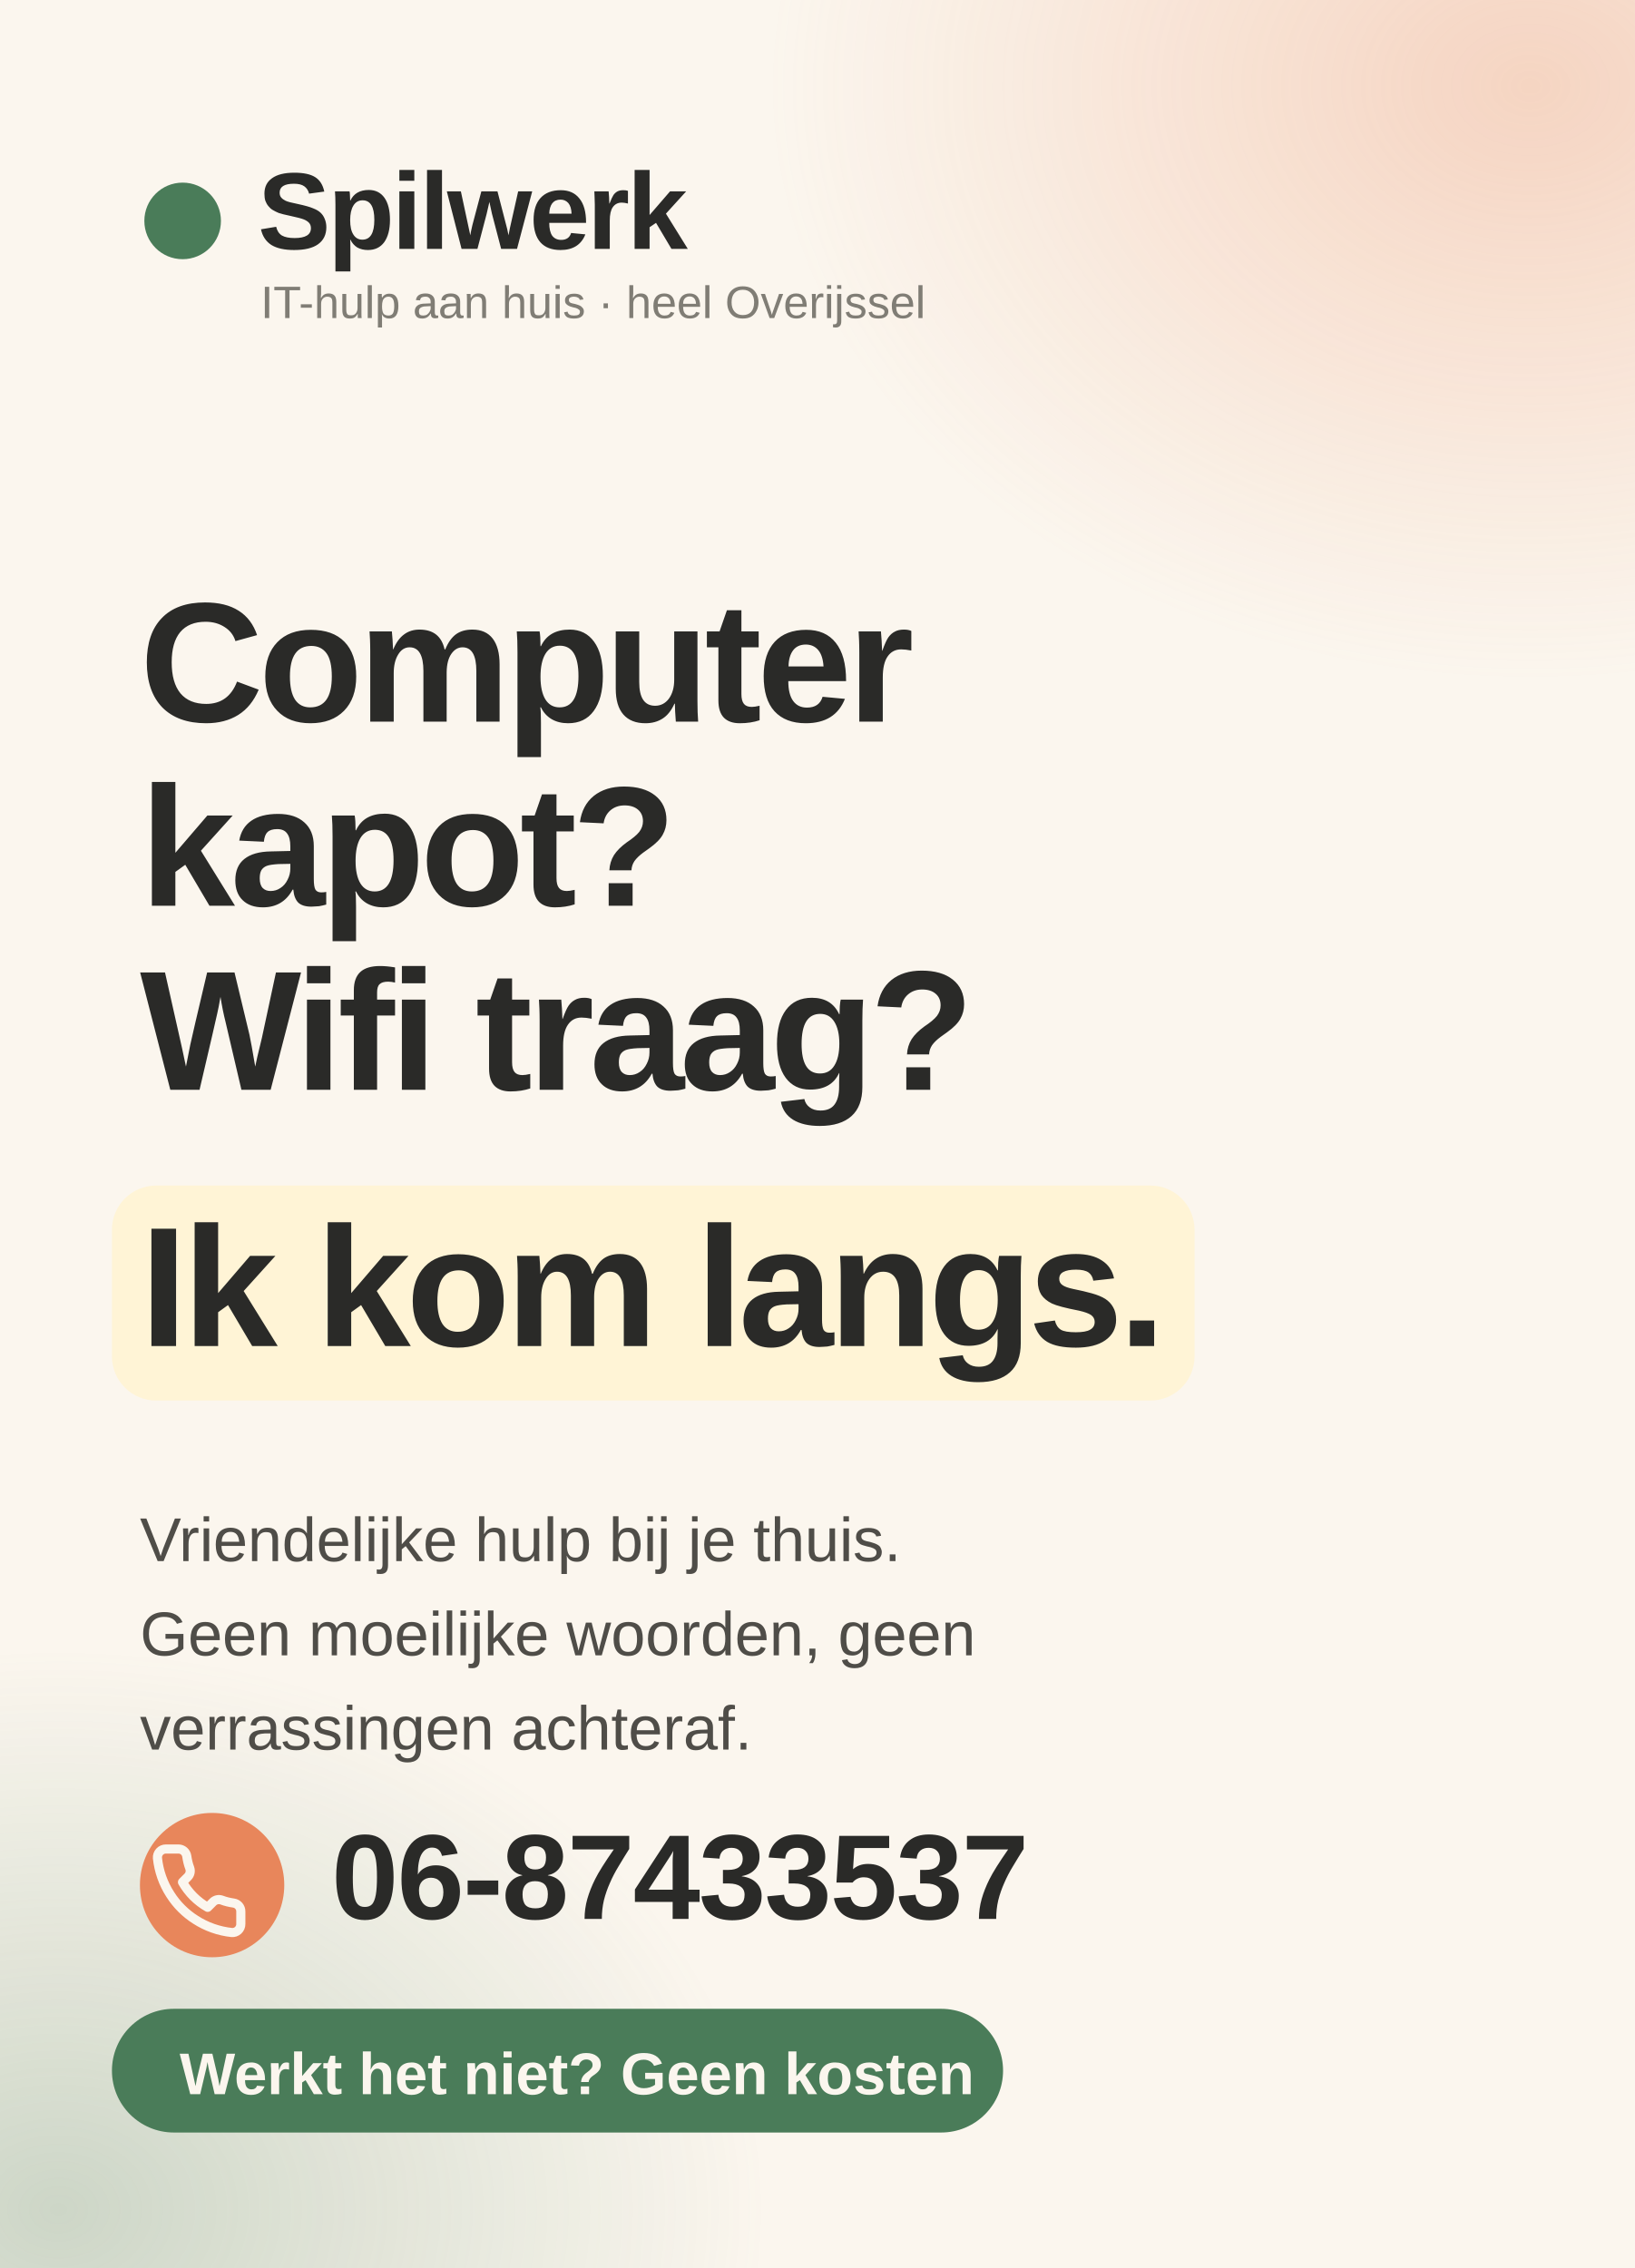
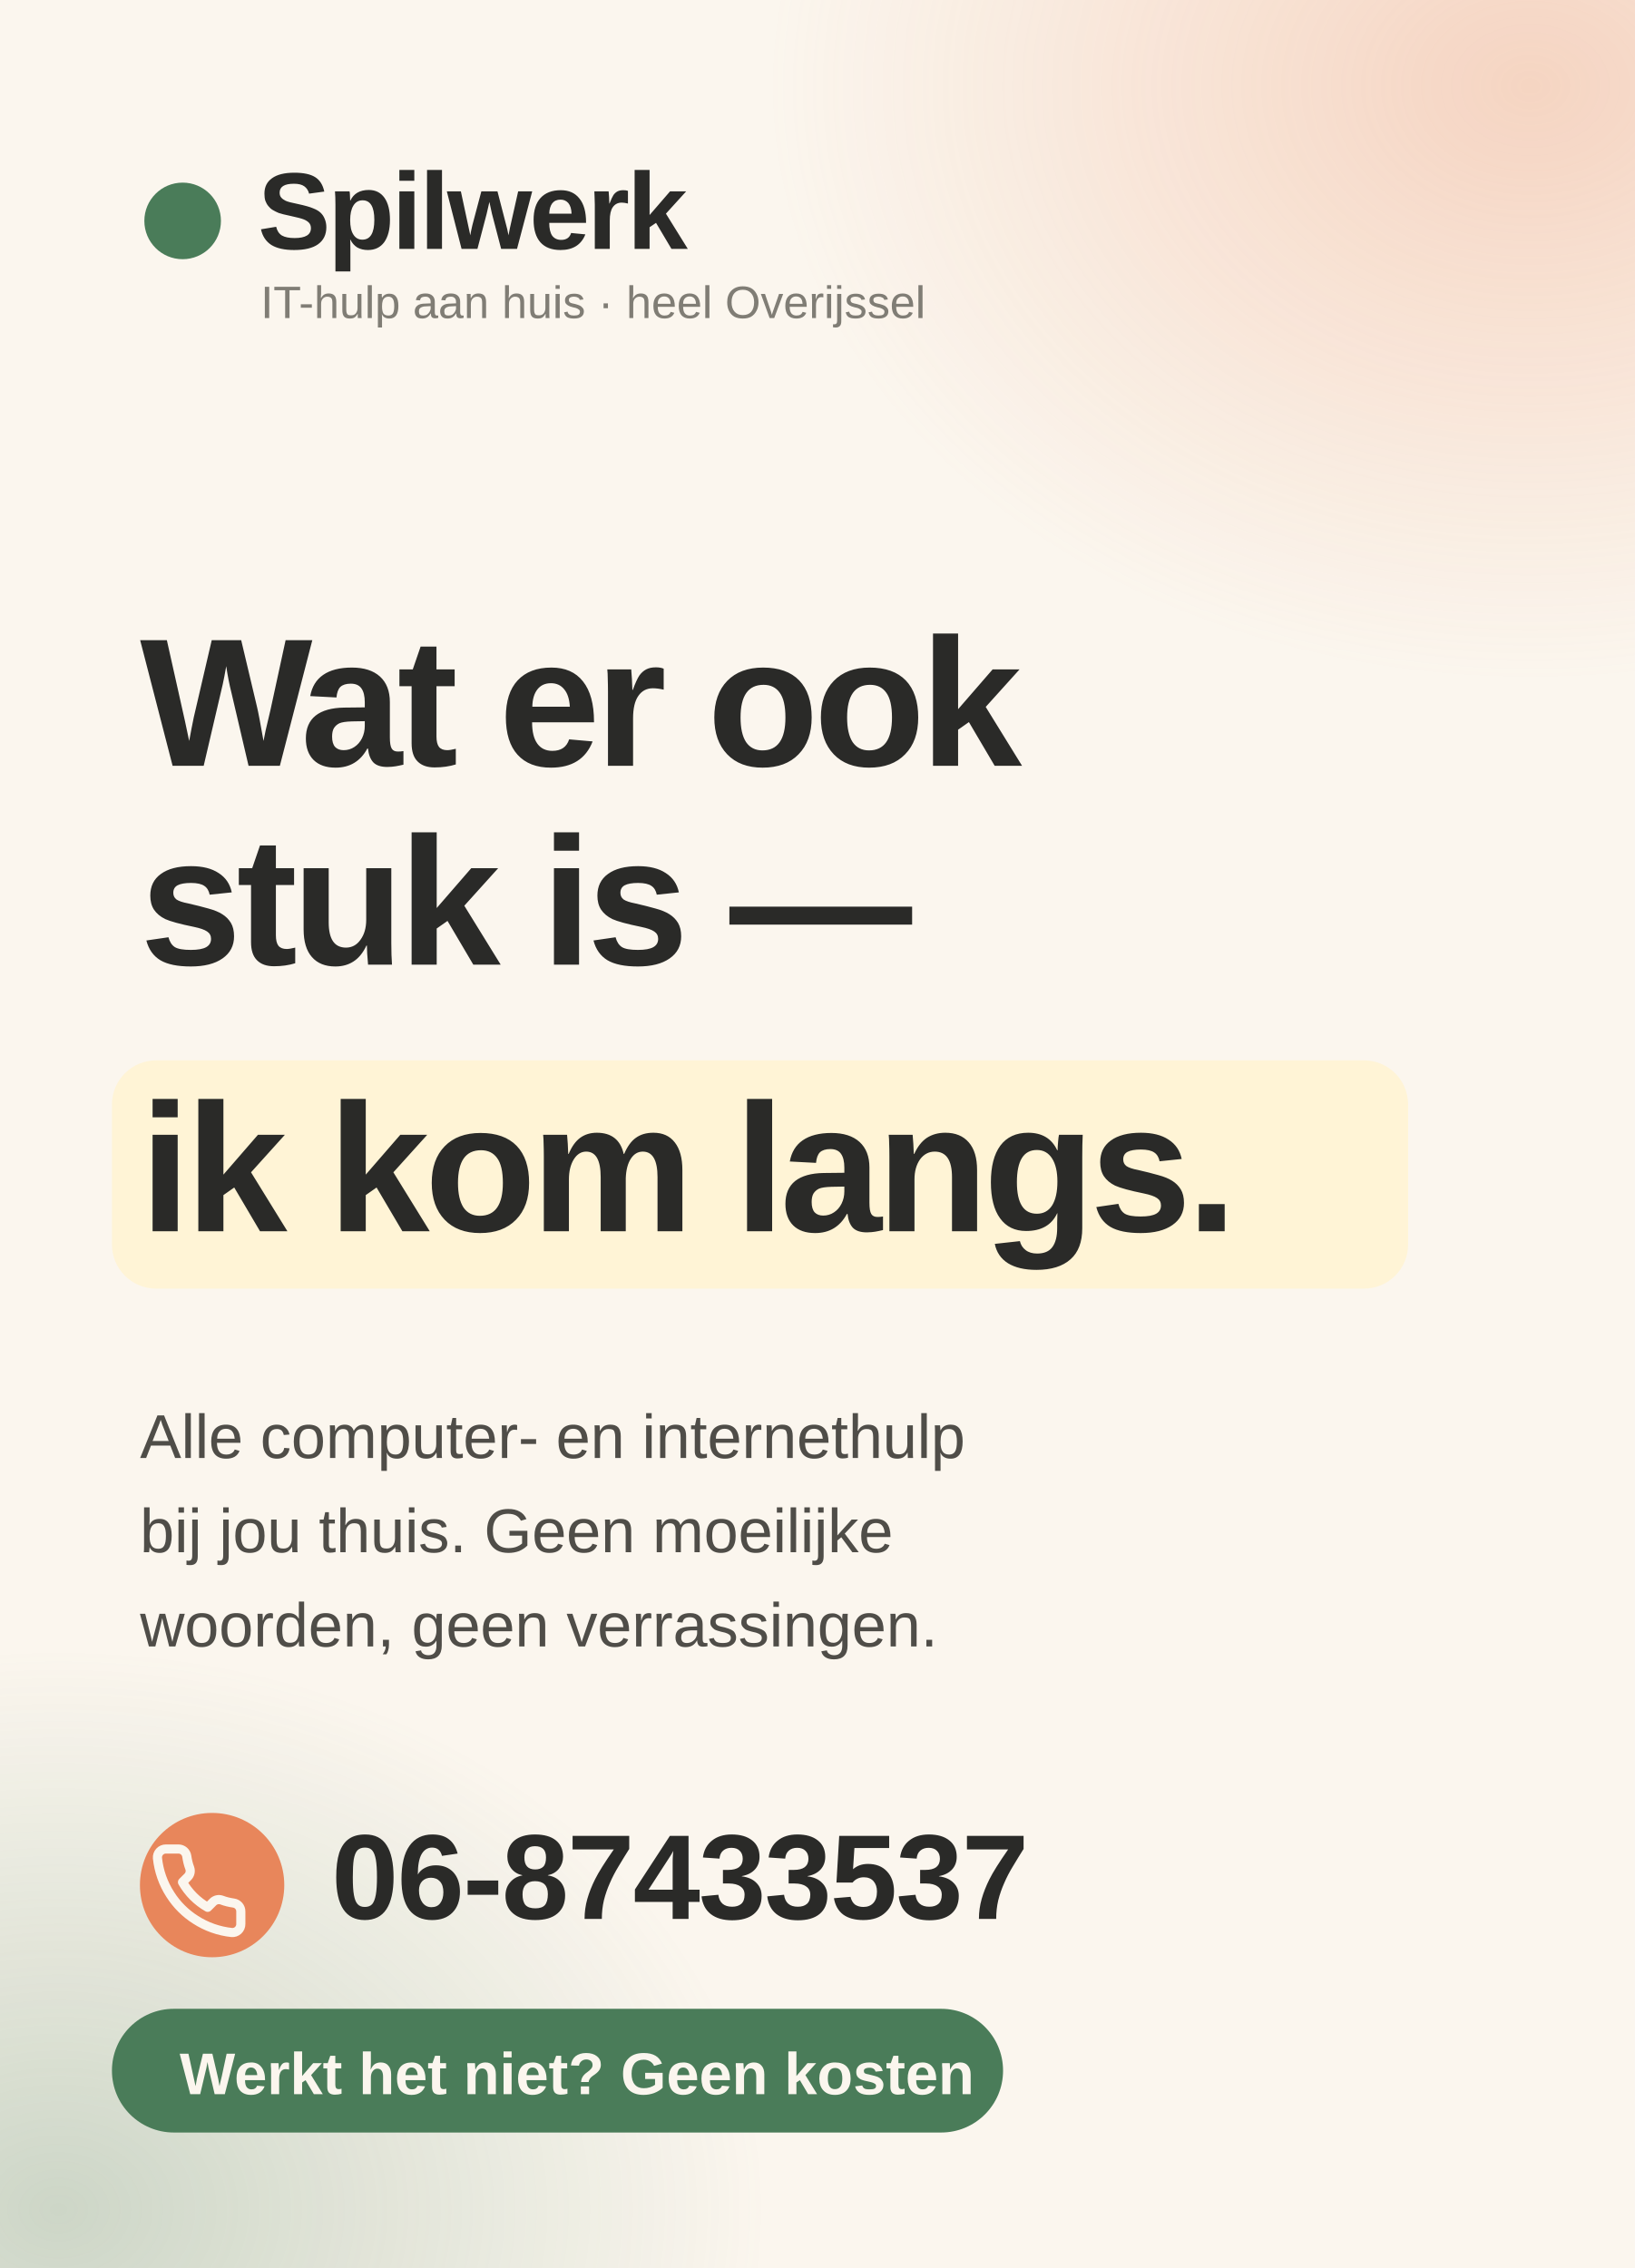
<svg xmlns="http://www.w3.org/2000/svg" width="111mm" height="154mm" viewBox="0 0 111 154">
  <defs>
    <radialGradient id="glowWarm" cx="0.5" cy="0.5" r="0.5">
      <stop offset="0%" stop-color="#E8865B" stop-opacity="0.30" />
      <stop offset="100%" stop-color="#E8865B" stop-opacity="0" />
    </radialGradient>
    <radialGradient id="glowGreen" cx="0.5" cy="0.5" r="0.5">
      <stop offset="0%" stop-color="#4A7C59" stop-opacity="0.26" />
      <stop offset="100%" stop-color="#4A7C59" stop-opacity="0" />
    </radialGradient>
  </defs>
  <rect width="111" height="154" fill="#FBF6EE" />
  <ellipse cx="104" cy="6" rx="52" ry="40" fill="url(#glowWarm)" />
  <ellipse cx="4" cy="150" rx="48" ry="38" fill="url(#glowGreen)" />
  <circle cx="12.4" cy="15" r="2.6" fill="#4A7C59" />
  <text x="17.5" y="16.9" font-family="Manrope, 'Helvetica Neue', Arial, sans-serif" font-size="7.4" font-weight="800" letter-spacing="-0.18" fill="#2A2A28">Spilwerk</text>
  <text x="17.7" y="21.6" font-family="Manrope, 'Helvetica Neue', Arial, sans-serif" font-size="3.1" font-weight="500" fill="#807D75">IT-hulp aan huis · heel Overijssel</text>
-   <text font-family="Manrope, 'Helvetica Neue', Arial, sans-serif" font-size="11.6" font-weight="800" letter-spacing="-0.32" fill="#2A2A28">
-     <tspan x="9.5" y="49">Computer</tspan>
-     <tspan x="9.5" y="61.5">kapot?</tspan>
-     <tspan x="9.5" y="74">Wifi traag?</tspan>
+   <text font-family="Manrope, 'Helvetica Neue', Arial, sans-serif" font-size="12.4" font-weight="800" letter-spacing="-0.34" fill="#2A2A28">
+     <tspan x="9.5" y="52">Wat er ook</tspan>
+     <tspan x="9.5" y="65.5">stuk is —</tspan>
  </text>
-   <rect x="7.6" y="80.5" width="73.5" height="14.6" rx="3" fill="#FFF4D6" />
-   <text x="9.5" y="91.4" font-family="Manrope, 'Helvetica Neue', Arial, sans-serif" font-size="11.6" font-weight="800" letter-spacing="-0.32" fill="#2A2A28">Ik kom langs.</text>
+   <rect x="7.6" y="72" width="88" height="15.5" rx="3" fill="#FFF4D6" />
+   <text x="9.5" y="83.6" font-family="Manrope, 'Helvetica Neue', Arial, sans-serif" font-size="12.4" font-weight="800" letter-spacing="-0.34" fill="#2A2A28">ik kom langs.</text>
  <text font-family="Manrope, 'Helvetica Neue', Arial, sans-serif" font-size="4.2" font-weight="500" fill="#4F4D48">
-     <tspan x="9.5" y="106">Vriendelijke hulp bij je thuis.</tspan>
-     <tspan x="9.5" y="112.4">Geen moeilijke woorden, geen</tspan>
-     <tspan x="9.5" y="118.8">verrassingen achteraf.</tspan>
+     <tspan x="9.5" y="99">Alle computer- en internethulp</tspan>
+     <tspan x="9.5" y="105.4">bij jou thuis. Geen moeilijke</tspan>
+     <tspan x="9.5" y="111.8">woorden, geen verrassingen.</tspan>
  </text>
  <circle cx="14.4" cy="128" r="4.9" fill="#E8865B" />
  <path d="M16.35 129.8v0.85a0.57 0.57 0 0 1-0.62 0.57 5.63 5.63 0 0 1-2.46-0.87 5.55 5.55 0 0 1-1.71-1.71 5.63 5.63 0 0 1-0.87-2.47 0.57 0.57 0 0 1 0.57-0.62h0.85a0.57 0.57 0 0 1 0.57 0.49c0.04 0.27 0.1 0.54 0.2 0.8a0.57 0.57 0 0 1-0.13 0.6l-0.36 0.36a4.56 4.56 0 0 0 1.71 1.71l0.36-0.36a0.57 0.57 0 0 1 0.6-0.13c0.26 0.1 0.53 0.16 0.8 0.2a0.57 0.57 0 0 1 0.49 0.58z" fill="none" stroke="#FBF6EE" stroke-width="0.62" stroke-linecap="round" stroke-linejoin="round" />
  <text x="22.5" y="130.3" font-family="Manrope, 'Helvetica Neue', Arial, sans-serif" font-size="8.2" font-weight="800" letter-spacing="-0.1" fill="#2A2A28">06-87433537</text>
  <rect x="7.6" y="136.4" width="60.5" height="8.4" rx="4.2" fill="#4A7C59" />
  <text x="12.2" y="142.2" font-family="Manrope, 'Helvetica Neue', Arial, sans-serif" font-size="4" font-weight="700" fill="#FBF6EE">Werkt het niet? Geen kosten</text>
</svg>
